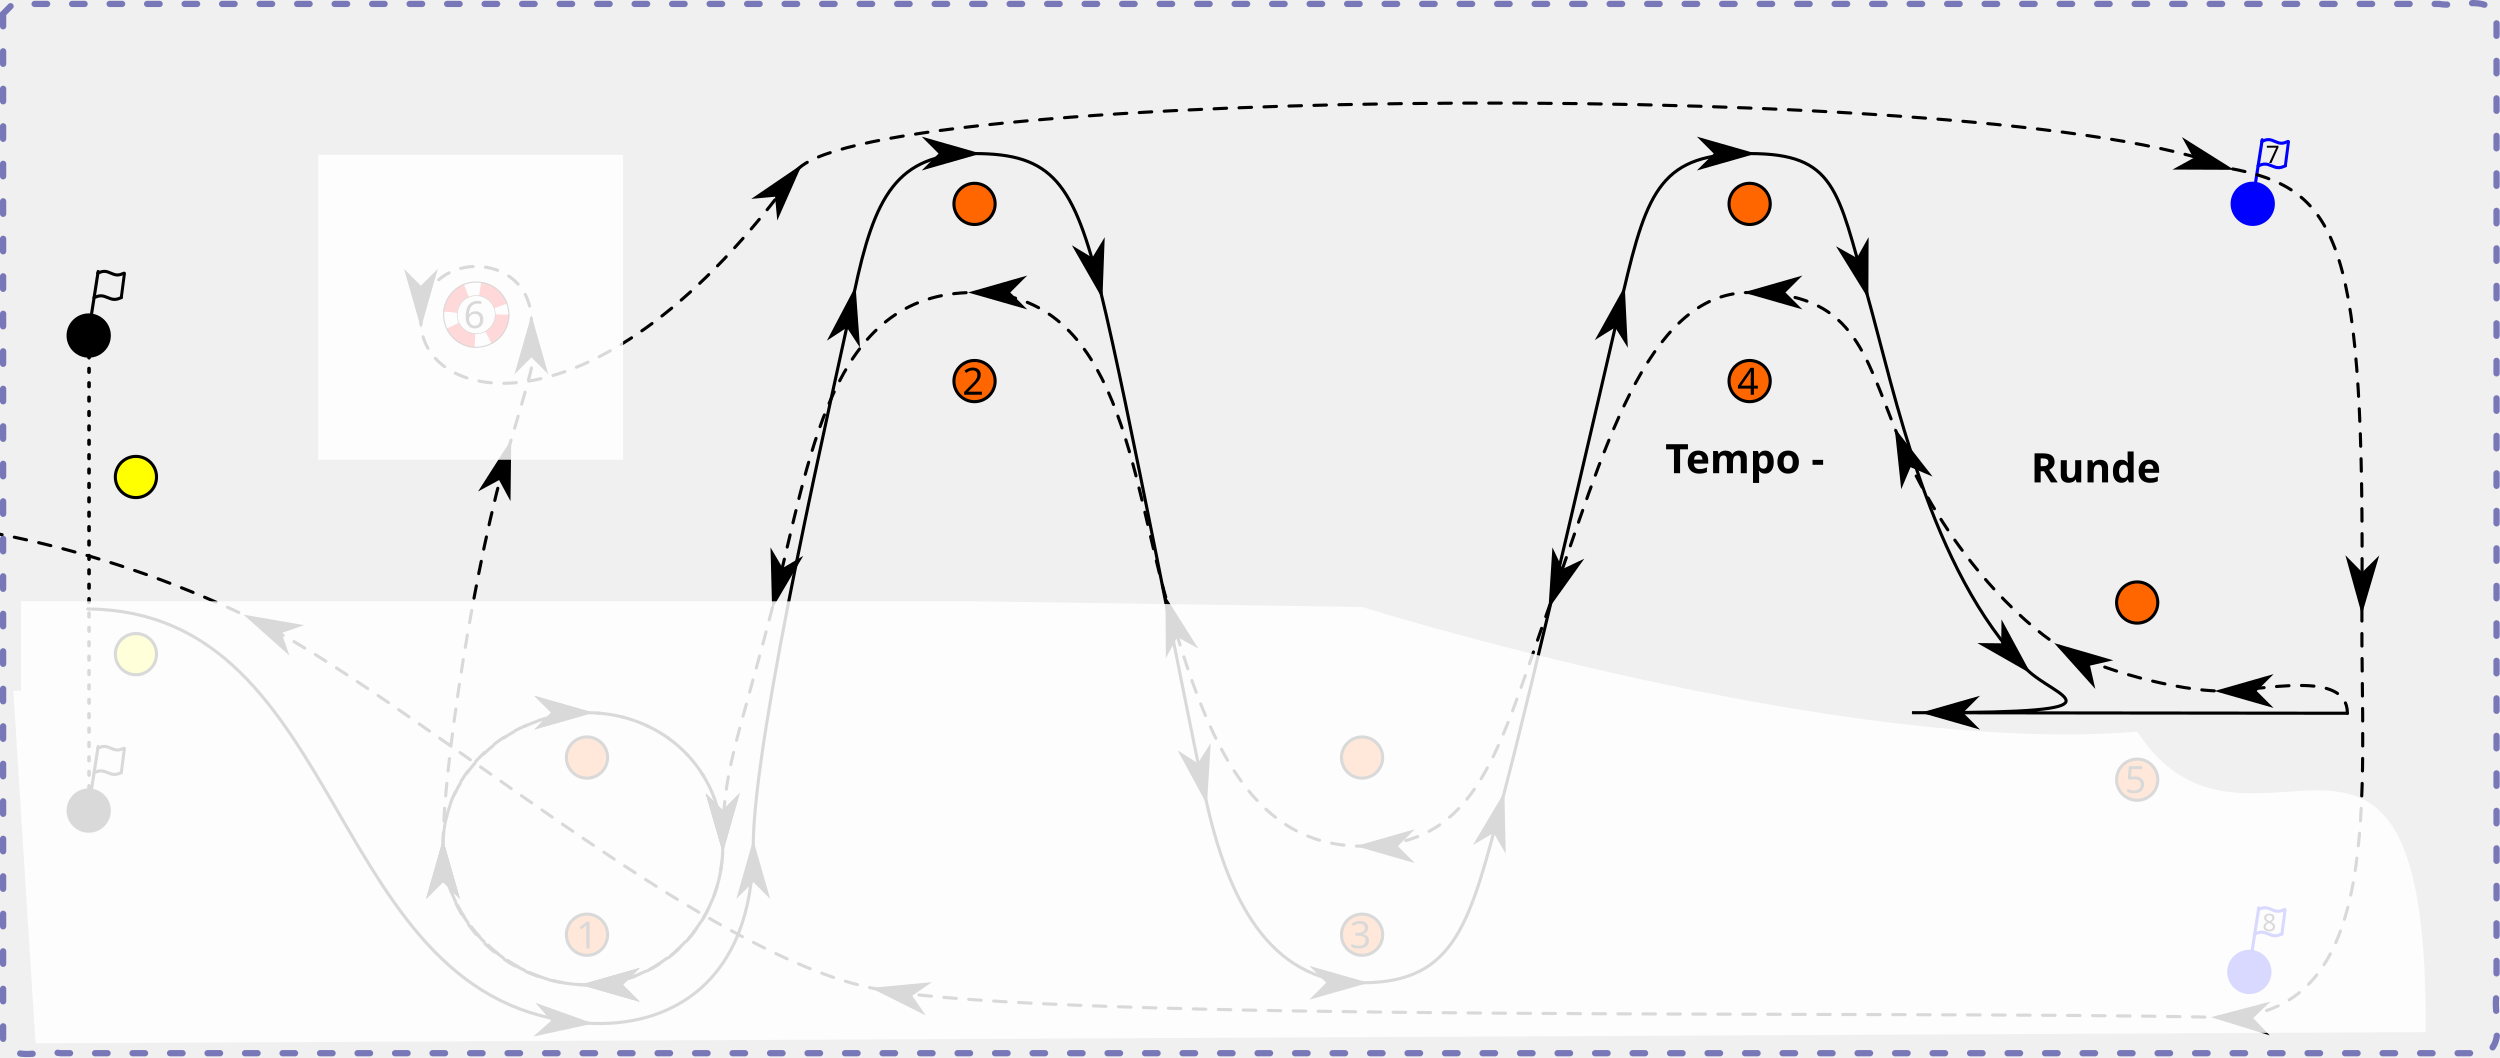
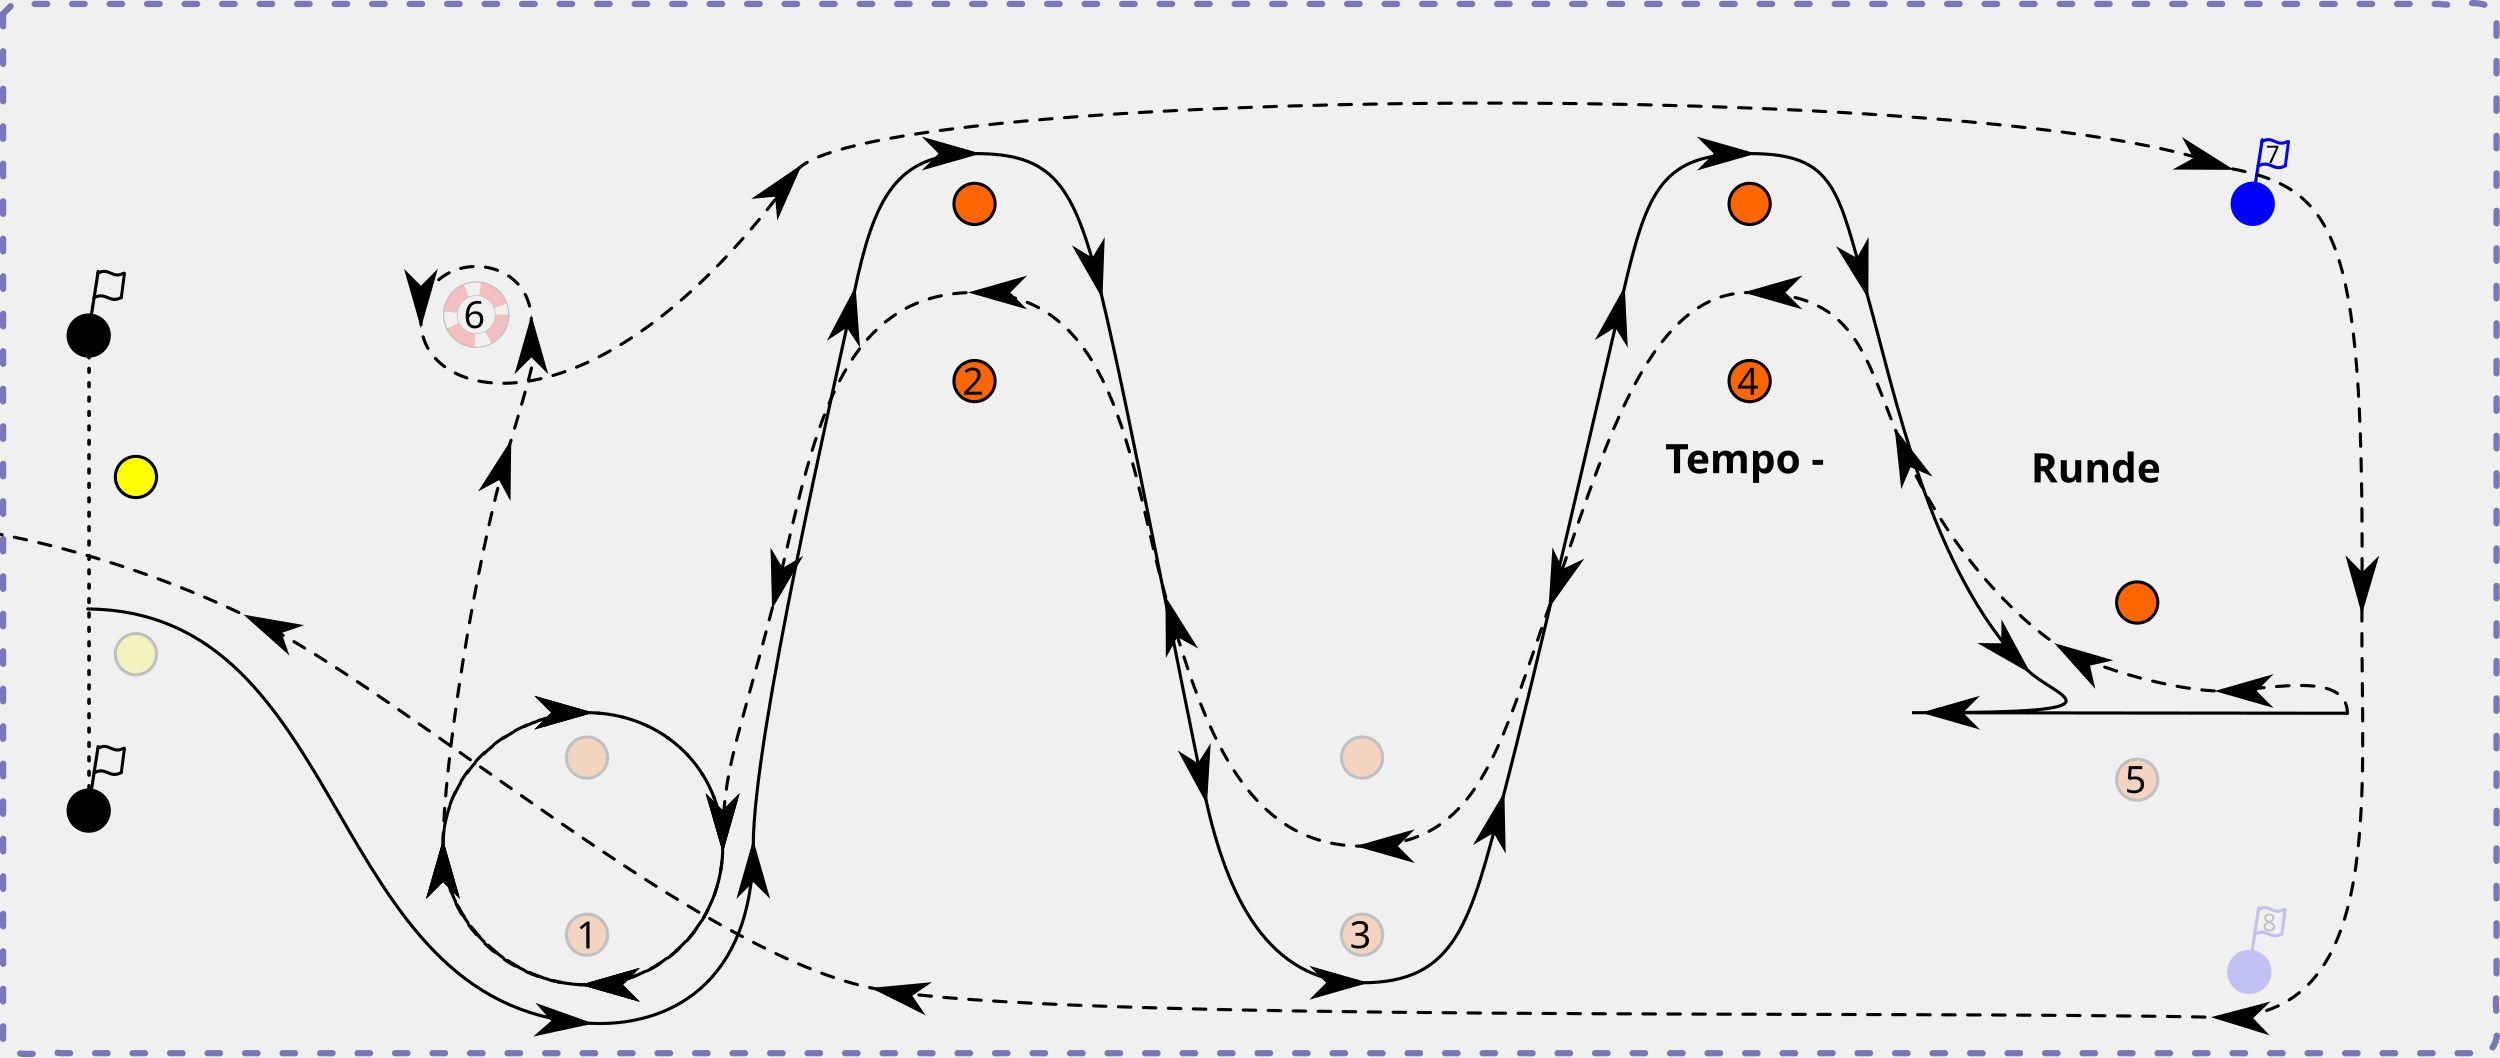
<svg xmlns="http://www.w3.org/2000/svg" version="1.0" id="svg3641" height="360.829" width="853.326" style="enable-background:new" xml:space="preserve">
  <defs id="arrows">
    <marker id="RazorWire" refX="0" refY="0" orient="auto" style="overflow:visible">
      <path id="path5527" style="fill:#34ff00;fill-opacity:1;fill-rule:evenodd;stroke:#34ff00;stroke-width:0.085pt;stroke-opacity:1" d="M 0.019,-0.632 V 0.595 L -6.621,2.568 H 9.113 L 2.979,0.595 V -0.632 L 9.166,-2.472 H -6.594 Z" />
    </marker>
    <marker orient="auto" refY="0" refX="0" id="Scissors" style="overflow:visible">
      <path id="schere" d="M 9.696,-3.847 C 8.661,-5.095 6.794,-5.052 5.4,-4.515 l -8.76,3.283 c -2.548,-1.394 -5.065,-0.995 -5.065,-1.673 0,-0.53 0.487,-0.414 0.414,-1.795 -0.07,-1.326 -1.454,-2.307 -2.763,-2.22 -1.309,-0.008 -2.666,0.995 -2.678,2.379 -0.098,1.393 1.074,2.688 2.461,2.779 1.624,0.242 4.499,-0.742 5.848,1.676 C -6.148,1.766 -7.931,1.771 -9.543,1.679 -10.882,1.602 -12.489,1.985 -13.128,3.301 c -0.617,1.261 -0.012,3.056 1.405,3.442 1.43,0.525 3.393,-0.138 3.733,-1.782 0.262,-1.267 -0.635,-1.862 -0.291,-2.322 0.26,-0.347 1.91,-0.146 4.85,-1.466 L 6.055,4.515 C 7.253,4.85 8.718,4.839 9.78,3.66 L -0.055,-0.057 Z M -9.832,-5.874 c 1.381,0.771 1.268,2.862 -0.167,3.268 -1.298,0.452 -2.956,-0.81 -2.542,-2.216 0.242,-1.154 1.764,-1.579 2.709,-1.052 z m 0.06,8.552 c 1.441,0.532 1.196,2.97 -0.269,3.298 -0.972,0.337 -2.361,-0.148 -2.459,-1.293 -0.189,-1.392 1.446,-2.65 2.728,-2.005 z" style="fill:#34ff00;fill-opacity:1;stroke:#34ff00;stroke-width:1.067;stroke-opacity:1" />
    </marker>
    <marker orient="auto" refY="0" refX="0" id="Legs" style="overflow:visible">
      <g id="g5494" transform="scale(-0.7)" style="fill:#34ff00;fill-opacity:1;stroke:#34ff00;stroke-opacity:1">
        <g id="g5496" transform="matrix(0,-1,-1,0,22.0892,22.73484)" style="fill:#34ff00;fill-opacity:1;stroke:#34ff00;stroke-opacity:1">
          <path id="path5498" d="m 22.636,22.054 c -7.371,5.036 -2.618,7.047 -6.23,14.339" style="fill:#34ff00;fill-opacity:1;fill-rule:evenodd;stroke:#34ff00;stroke-width:1.067pt;stroke-opacity:1" />
          <path id="path5500" d="m 22.825,21.918 c -1.451,8.904 3.772,9.355 4.805,14.747" style="fill:#34ff00;fill-opacity:1;fill-rule:evenodd;stroke:#34ff00;stroke-width:1.067pt;stroke-opacity:1" />
        </g>
        <path id="path5502" d="m -15.029,-7.181 -0.984,4.313 4.227,-1.305 z" style="fill:#34ff00;fill-opacity:1;fill-rule:evenodd;stroke:#34ff00;stroke-width:1.067pt;stroke-opacity:1" />
        <path id="path5504" d="m -16.23,4.861 1.999,3.946 2.418,-3.704 z" style="fill:#34ff00;fill-opacity:1;fill-rule:evenodd;stroke:#34ff00;stroke-width:1.067pt;stroke-opacity:1" />
      </g>
    </marker>
    <linearGradient id="linearGradient5477">
      <stop style="stop-color:#57e307;stop-opacity:1;" offset="0" id="stop5479" />
    </linearGradient>
    <marker style="overflow:visible" id="Arrow1Lend" refX="0" refY="0" orient="auto">
      <path style="fill-rule:evenodd;stroke:#000000;stroke-width:0.853pt;marker-start:none" d="M -10.667,0 -14.933,4.267 0,0 -14.933,-4.267 Z" id="path3104" />
    </marker>
    <marker style="overflow:visible" id="Arrow1Lstart" refX="0" refY="0" orient="auto">
      <path style="fill-rule:evenodd;stroke:#000000;stroke-width:0.853pt;marker-start:none" d="M 10.667,0 14.933,-4.267 0,0 14.933,4.267 Z" id="path3282" />
    </marker>
    <marker style="overflow:visible" id="Arrow1Lstart-7" refX="0" refY="0" orient="auto">
      <path style="fill-rule:evenodd;stroke:#000000;stroke-width:0.853pt;marker-start:none" d="M 10.667,0 14.933,-4.267 0,0 14.933,4.267 Z" id="path3282-4" />
    </marker>
    <marker style="overflow:visible" id="Arrow1Lend-6" refX="0" refY="0" orient="auto">
      <path style="fill-rule:evenodd;stroke:#000000;stroke-width:0.853pt;marker-start:none" d="M -10.667,0 -14.933,4.267 0,0 -14.933,-4.267 Z" id="path3104-0" />
    </marker>
  </defs>
  <g transform="translate(-215.4445,-435.3955)" style="display:inline" id="Parcours">
    <defs id="defs2076" />
    <g id="g1" />
    <g id="layer6" style="display:inline">
      <g transform="translate(18.94796,85.04597)" id="Zeitnahme" style="display:inline">
        <g id="g13156" transform="translate(-177.6378,-94.48819)">
          <path style="fill:#000000;fill-opacity:1;stroke:#000000;stroke-width:1.762" d="m 411.087,559.37 c 0,-3.685 -2.986,-6.678 -6.678,-6.678 -3.683,0 -6.678,2.987 -6.678,6.678 0,3.685 2.987,6.678 6.678,6.678 3.685,0 6.678,-2.987 6.678,-6.678 z" id="path13158" />
        </g>
        <g id="g13172" transform="translate(-177.6378,67.66194)">
          <path style="fill:#000000;fill-opacity:1;stroke:#000000;stroke-width:1.762" d="m 411.087,559.37 c 0,-3.685 -2.986,-6.678 -6.678,-6.678 -3.683,0 -6.678,2.987 -6.678,6.678 0,3.685 2.987,6.678 6.678,6.678 3.685,0 6.678,-2.987 6.678,-6.678 z" id="path13174" />
        </g>
        <path style="fill:none;stroke:#000000;stroke-width:1.228;stroke-linecap:round;stroke-linejoin:miter;stroke-miterlimit:4;stroke-dasharray:1.228, 3.684;stroke-dashoffset:0;stroke-opacity:1" d="m 226.886,466.315 c 0,23.379 0,46.759 0,70.138 0,19.991 0,67.885 0,87.271" id="path14169" />
      </g>
-       <g transform="translate(113.4362,157.2769)" id="Tor1" style="display:inline;fill:#ff6600">
+       <g transform="translate(113.4362,157.2769)" id="Tor1" opacity="0.2" style="display:inline;fill:#ff6600">
        <path style="fill:#ff6600;stroke:#000000;stroke-width:1.056" d="m 309.393,536.693 c 0,-3.883 -3.149,-7.032 -7.031,-7.032 -3.881,0 -7.031,3.148 -7.031,7.032 0,3.883 3.15,7.031 7.031,7.031 3.882,0 7.031,-3.147 7.031,-7.031 z" id="Tor1_innen" />
        <path style="fill:#ff6600;stroke:#000000;stroke-width:1.056" d="m 309.393,597.166 c 0,-3.883 -3.149,-7.032 -7.031,-7.032 -3.881,0 -7.031,3.148 -7.031,7.032 0,3.883 3.15,7.031 7.031,7.031 3.882,0 7.031,-3.147 7.031,-7.031 z" id="Tor1_aussen" />
      </g>
      <g transform="translate(226.8221,-31.69941)" id="Tor2" style="display:inline;fill:#ff6600">
        <path style="fill:#ff6600;stroke:#000000;stroke-width:1.056" d="m 328.291,536.693 c 0,-3.883 -3.149,-7.032 -7.031,-7.032 -3.881,0 -7.031,3.148 -7.031,7.032 0,3.883 3.15,7.031 7.031,7.031 3.882,0 7.031,-3.147 7.031,-7.031 z" id="Tor2_aussen" />
        <path style="fill:#ff6600;stroke:#000000;stroke-width:1.056" d="m 328.291,597.166 c 0,-3.883 -3.149,-7.032 -7.031,-7.032 -3.881,0 -7.031,3.148 -7.031,7.032 0,3.883 3.15,7.031 7.031,7.031 3.882,0 7.031,-3.147 7.031,-7.031 z" id="Tor2_innen" />
      </g>
-       <g transform="translate(340.2078,157.2769)" id="Tor3" style="display:inline;fill:#ff6600">
+       <g transform="translate(340.2078,157.2769)" id="Tor3" opacity="0.2" style="display:inline;fill:#ff6600">
        <path style="fill:#ff6600;stroke:#000000;stroke-width:1.056" d="m 347.189,536.693 c 0,-3.883 -3.149,-7.032 -7.031,-7.032 -3.881,0 -7.031,3.148 -7.031,7.032 0,3.883 3.15,7.031 7.031,7.031 3.882,0 7.031,-3.147 7.031,-7.031 z" id="Tor3_innen" />
        <path style="fill:#ff6600;stroke:#000000;stroke-width:1.056" d="m 347.189,597.166 c 0,-3.883 -3.149,-7.032 -7.031,-7.032 -3.881,0 -7.031,3.148 -7.031,7.032 0,3.883 3.15,7.031 7.031,7.031 3.882,0 7.031,-3.147 7.031,-7.031 z" id="Tor3_aussen" />
      </g>
      <g transform="translate(453.5935,-31.69941)" id="Tor4" style="display:inline;fill:#ff6600">
        <path style="fill:#ff6600;stroke:#000000;stroke-width:1.056" d="m 366.086,536.693 c 0,-3.883 -3.149,-7.032 -7.031,-7.032 -3.881,0 -7.031,3.148 -7.031,7.032 0,3.883 3.15,7.031 7.031,7.031 3.882,0 7.031,-3.147 7.031,-7.031 z" id="Tor4_aussen" />
        <path style="fill:#ff6600;stroke:#000000;stroke-width:1.056" d="m 366.086,597.166 c 0,-3.883 -3.149,-7.032 -7.031,-7.032 -3.881,0 -7.031,3.148 -7.031,7.032 0,3.883 3.15,7.031 7.031,7.031 3.882,0 7.031,-3.147 7.031,-7.031 z" id="Tor4_innen" />
      </g>
      <g transform="translate(566.9793,104.3635)" id="Tor5" style="display:inline;fill:#ff6600">
        <path style="fill:#ff6600;stroke:#000000;stroke-width:1.056" d="m 384.984,536.693 c 0,-3.883 -3.149,-7.032 -7.031,-7.032 -3.881,0 -7.031,3.148 -7.031,7.032 0,3.883 3.15,7.031 7.031,7.031 3.882,0 7.031,-3.147 7.031,-7.031 z" id="Tor5_oben" />
-         <path style="fill:#ff6600;stroke:#000000;stroke-width:1.056" d="m 384.984,597.166 c 0,-3.883 -3.149,-7.032 -7.031,-7.032 -3.881,0 -7.031,3.148 -7.031,7.032 0,3.883 3.15,7.031 7.031,7.031 3.882,0 7.031,-3.147 7.031,-7.031 z" id="Tor5_unten" />
+         <path style="fill:#ff6600;stroke:#000000;stroke-width:1.056" d="m 384.984,597.166 c 0,-3.883 -3.149,-7.032 -7.031,-7.032 -3.881,0 -7.031,3.148 -7.031,7.032 0,3.883 3.15,7.031 7.031,7.031 3.882,0 7.031,-3.147 7.031,-7.031 z" id="Tor5_unten" opacity="0.2" />
      </g>
-       <g transform="translate(18.94796,138.3793)" id="Schikane" style="display:inline">
+       <g transform="translate(18.94796,138.3793)" id="Schikane" opacity="0.2" style="display:inline">
        <g style="fill:none" id="Ring">
          <ellipse id="path8826" style="fill:none;stroke:#ff0000;stroke-width:4.821;stroke-linecap:butt;stroke-linejoin:round;stroke-miterlimit:4;stroke-dasharray:9.643, 4.821;stroke-dashoffset:0;stroke-opacity:1" cx="359.055" cy="404.409" rx="8.928" ry="8.928" />
          <ellipse style="display:inline;fill:none;stroke:#000000;stroke-width:0.229;stroke-linecap:round;stroke-linejoin:round;stroke-miterlimit:4;stroke-dasharray:none;stroke-dashoffset:0;stroke-opacity:1" id="path3620" cx="359.055" cy="404.409" rx="6.5" ry="6.5" />
          <ellipse style="display:inline;fill:none;stroke:#000000;stroke-width:0.393;stroke-linecap:round;stroke-linejoin:round;stroke-miterlimit:4;stroke-dasharray:none;stroke-dashoffset:0;stroke-opacity:1" id="path2733" cx="359.055" cy="404.409" rx="11.142" ry="11.142" />
        </g>
      </g>
      <g transform="translate(-40.52031,61.51377)" id="Start+Ziel" style="display:inline">
        <path style="fill:#ffff00;stroke:#000000;stroke-width:1.056" d="m 309.393,536.693 c 0,-3.883 -3.149,-7.032 -7.031,-7.032 -3.881,0 -7.031,3.148 -7.031,7.032 0,3.883 3.15,7.031 7.031,7.031 3.882,0 7.031,-3.147 7.031,-7.031 z" id="Tor1_innen-7" />
-         <path style="fill:#ffff00;stroke:#000000;stroke-width:1.056" d="m 309.393,597.166 c 0,-3.883 -3.149,-7.032 -7.031,-7.032 -3.881,0 -7.031,3.148 -7.031,7.032 0,3.883 3.15,7.031 7.031,7.031 3.882,0 7.031,-3.147 7.031,-7.031 z" id="Tor1_aussen-3" />
+         <path style="fill:#ffff00;stroke:#000000;stroke-width:1.056" d="m 309.393,597.166 c 0,-3.883 -3.149,-7.032 -7.031,-7.032 -3.881,0 -7.031,3.148 -7.031,7.032 0,3.883 3.15,7.031 7.031,7.031 3.882,0 7.031,-3.147 7.031,-7.031 z" id="Tor1_aussen-3" opacity="0.2" />
      </g>
    </g>
  </g>
  <g transform="translate(-215.4445,-435.3955)" style="display:inline" id="ParcoursLabel">
    <defs id="defs2832" />
    <g id="g3113" style="display:inline">
      <text xml:space="preserve" style="font-style:normal;font-weight:normal;font-size:12.8px;line-height:0%;font-family:'Arial Black';display:inline;fill:#000000;fill-opacity:1;stroke:none;stroke-width:1.067" x="373.691" y="547.37" id="text3034">
        <tspan id="tspan3032" x="373.691" y="547.37" style="font-size:12.8px;line-height:1.25;stroke-width:1.067">6</tspan>
      </text>
      <text xml:space="preserve" style="font-style:normal;font-weight:normal;font-size:12.8px;line-height:0%;font-family:'Arial Black';display:inline;fill:#000000;fill-opacity:1;stroke:none;stroke-width:1.067" x="412.13" y="759.102" id="text3038">
        <tspan id="tspan3036" x="412.13" y="759.102" style="font-size:12.8px;line-height:1.25;stroke-width:1.067">1</tspan>
      </text>
      <text xml:space="preserve" style="font-style:normal;font-weight:normal;font-size:12.8px;line-height:0%;font-family:'Arial Black';display:inline;fill:#000000;fill-opacity:1;stroke:none;stroke-width:1.067" x="808.383" y="570.125" id="text3042">
        <tspan id="tspan3040" x="808.383" y="570.125" style="font-size:12.8px;line-height:1.25;stroke-width:1.067">4</tspan>
      </text>
      <text xml:space="preserve" style="font-style:normal;font-weight:normal;font-size:12.8px;line-height:0%;font-family:'Arial Black';display:inline;fill:#000000;fill-opacity:1;stroke:none;stroke-width:1.067" x="940.704" y="706.032" id="text3046">
        <tspan id="tspan3044" x="940.704" y="706.032" style="font-size:12.8px;line-height:1.25;stroke-width:1.067">5</tspan>
      </text>
      <text xml:space="preserve" style="font-style:normal;font-weight:normal;font-size:12.8px;line-height:0%;font-family:'Arial Black';display:inline;fill:#000000;fill-opacity:1;stroke:none;stroke-width:1.067" x="676.131" y="759.024" id="text3050">
        <tspan id="tspan3048" x="676.131" y="759.024" style="font-size:12.8px;line-height:1.25;stroke-width:1.067">3</tspan>
      </text>
      <g transform="translate(579.9631,-35.51099)" id="g3068" style="display:inline">
        <path id="path3052" d="m 411.087,540.472 c 0,-3.685 -2.986,-6.678 -6.678,-6.678 -3.683,0 -6.678,2.987 -6.678,6.678 0,3.685 2.987,6.678 6.678,6.678 3.685,0 6.678,-2.987 6.678,-6.678 z" style="fill:#0000ff;fill-opacity:1;stroke:#0000ff;stroke-width:1.762" />
        <g style="stroke:#0000ff" id="g3062">
          <path id="path3054" d="m 407.511,519.18 c 0.372,-0.161 0.745,-0.325 1.117,-0.438 0.372,-0.114 0.744,-0.181 1.117,-0.181 0.372,0 0.744,0.063 1.117,0.181 0.372,0.113 0.744,0.273 1.116,0.438 0.369,0.16 0.745,0.321 1.117,0.434 0.369,0.114 0.745,0.181 1.117,0.181 0.368,0 0.745,-0.064 1.117,-0.181 0.368,-0.113 0.744,-0.274 1.117,-0.434" style="fill:none;stroke:#0000ff;stroke-width:1.052;stroke-linecap:round;stroke-linejoin:round" />
          <path id="path3056" d="m 407.643,518.601 -2.7,17.3 v 0.258 0" style="fill:none;stroke:#0000ff;stroke-width:1.067;stroke-linecap:round;stroke-linejoin:round" />
          <path id="path3058" d="m 406.246,527.522 c 0.384,-0.158 0.775,-0.317 1.163,-0.429 0.383,-0.113 0.775,-0.179 1.163,-0.179 0.383,0 0.774,0.062 1.163,0.179 0.387,0.112 0.774,0.271 1.163,0.429 0.387,0.159 0.774,0.317 1.162,0.433 0.388,0.109 0.775,0.175 1.163,0.175 0.388,0 0.775,-0.062 1.163,-0.175 0.387,-0.112 0.775,-0.271 1.163,-0.433" style="fill:none;stroke:#0000ff;stroke-width:1.067;stroke-linecap:round;stroke-linejoin:round" />
          <path id="path3060" d="m 416.604,519.31 -1.039,7.969 v 0.12 0" style="fill:none;stroke:#0000ff;stroke-width:1.024;stroke-linecap:round" />
        </g>
        <text xml:space="preserve" style="font-style:normal;font-weight:normal;font-size:12.8px;line-height:0%;font-family:'Arial Black';fill:#000000;fill-opacity:1;stroke:none;stroke-width:1.067" x="408.873" y="526.543" id="text3066">
          <tspan id="tspan3064" x="408.873" y="526.543" style="font-size:8.242px;line-height:1.25;stroke-width:1.067">7</tspan>
        </text>
      </g>
      <text xml:space="preserve" style="font-style:normal;font-weight:normal;font-size:12.8px;line-height:0%;font-family:'Arial Black';display:inline;fill:#000000;fill-opacity:1;stroke:none;stroke-width:1.067" x="543.926" y="570.125" id="text3090">
        <tspan id="tspan3088" x="543.926" y="570.125" style="font-size:12.8px;line-height:1.25;stroke-width:1.067">2</tspan>
      </text>
      <g id="g3100">
        <path id="path3092" d="m 248.821,528.636 c 0.372,-0.161 0.745,-0.325 1.117,-0.438 0.372,-0.114 0.744,-0.181 1.117,-0.181 0.372,0 0.744,0.063 1.117,0.181 0.372,0.113 0.744,0.273 1.116,0.438 0.369,0.16 0.745,0.321 1.117,0.434 0.369,0.114 0.745,0.181 1.117,0.181 0.368,0 0.745,-0.064 1.117,-0.181 0.368,-0.113 0.744,-0.274 1.117,-0.434" style="display:inline;fill:none;stroke:#000000;stroke-width:1.052;stroke-linecap:round;stroke-linejoin:round" />
        <path id="path3094" d="m 248.953,528.057 -2.7,17.3 v 0.258 0" style="display:inline;fill:none;stroke:#000000;stroke-width:1.067;stroke-linecap:round;stroke-linejoin:round" />
        <path id="path3096" d="m 247.556,536.977 c 0.384,-0.158 0.775,-0.317 1.163,-0.429 0.383,-0.113 0.775,-0.179 1.163,-0.179 0.383,0 0.774,0.062 1.163,0.179 0.387,0.112 0.774,0.271 1.163,0.429 0.387,0.159 0.774,0.317 1.162,0.433 0.388,0.109 0.775,0.175 1.163,0.175 0.388,0 0.775,-0.062 1.163,-0.175 0.387,-0.112 0.775,-0.271 1.163,-0.433" style="display:inline;fill:none;stroke:#000000;stroke-width:1.067;stroke-linecap:round;stroke-linejoin:round" />
        <path id="path3098" d="m 257.914,528.766 -1.039,7.969 v 0.12 0" style="display:inline;fill:none;stroke:#000000;stroke-width:1.024;stroke-linecap:round" />
      </g>
      <g id="g3111">
        <path id="path3102" d="m 248.821,690.786 c 0.372,-0.161 0.745,-0.325 1.117,-0.438 0.372,-0.114 0.744,-0.181 1.117,-0.181 0.372,0 0.744,0.063 1.117,0.181 0.372,0.113 0.744,0.273 1.116,0.438 0.369,0.16 0.745,0.321 1.117,0.434 0.369,0.114 0.745,0.181 1.117,0.181 0.368,0 0.745,-0.064 1.117,-0.181 0.368,-0.113 0.744,-0.274 1.117,-0.434" style="display:inline;fill:none;stroke:#000000;stroke-width:1.052;stroke-linecap:round;stroke-linejoin:round" />
        <path id="path3105" d="m 248.953,690.207 -2.7,17.3 v 0.258 0" style="display:inline;fill:none;stroke:#000000;stroke-width:1.067;stroke-linecap:round;stroke-linejoin:round" />
        <path id="path3107" d="m 247.556,699.127 c 0.384,-0.158 0.775,-0.317 1.163,-0.429 0.383,-0.113 0.775,-0.179 1.163,-0.179 0.383,0 0.774,0.062 1.163,0.179 0.387,0.112 0.774,0.271 1.163,0.429 0.387,0.159 0.774,0.317 1.162,0.433 0.388,0.109 0.775,0.175 1.163,0.175 0.388,0 0.775,-0.062 1.163,-0.175 0.387,-0.112 0.775,-0.271 1.163,-0.433" style="display:inline;fill:none;stroke:#000000;stroke-width:1.067;stroke-linecap:round;stroke-linejoin:round" />
        <path id="path3109" d="m 257.914,690.916 -1.039,7.969 v 0.12 0" style="display:inline;fill:none;stroke:#000000;stroke-width:1.024;stroke-linecap:round" />
      </g>
    </g>
  </g>
-   <g transform="translate(363.3543,-208.7303)" id="SpeedbojeKlasse7" style="display:inline;enable-background:new">
+   <g transform="translate(363.3543,-208.7303)" id="SpeedbojeKlasse7" opacity="0.2" style="display:inline;enable-background:new">
    <path id="path2174" d="m 411.087,540.472 c 0,-3.685 -2.986,-6.678 -6.678,-6.678 -3.683,0 -6.678,2.987 -6.678,6.678 0,3.685 2.987,6.678 6.678,6.678 3.685,0 6.678,-2.987 6.678,-6.678 z" style="fill:#0000ff;fill-opacity:1;stroke:#0000ff;stroke-width:1.762" />
    <g style="fill:none;stroke:#0000ff" id="g2184">
      <path id="path2176" d="m 407.511,519.18 c 0.372,-0.161 0.745,-0.325 1.117,-0.438 0.372,-0.114 0.744,-0.181 1.117,-0.181 0.372,0 0.744,0.063 1.117,0.181 0.372,0.113 0.744,0.273 1.116,0.438 0.369,0.16 0.745,0.321 1.117,0.434 0.369,0.114 0.745,0.181 1.117,0.181 0.368,0 0.745,-0.064 1.117,-0.181 0.368,-0.113 0.744,-0.274 1.117,-0.434" style="fill:none;stroke:#0000ff;stroke-width:1.052;stroke-linecap:round;stroke-linejoin:round" />
      <path id="path2178" d="m 407.643,518.601 -2.7,17.3 v 0.258 0" style="fill:none;stroke:#0000ff;stroke-width:1.067;stroke-linecap:round;stroke-linejoin:round" />
      <path id="path2180" d="m 406.246,527.522 c 0.384,-0.158 0.775,-0.317 1.163,-0.429 0.383,-0.113 0.775,-0.179 1.163,-0.179 0.383,0 0.774,0.062 1.163,0.179 0.387,0.112 0.774,0.271 1.163,0.429 0.387,0.159 0.774,0.317 1.162,0.433 0.388,0.109 0.775,0.175 1.163,0.175 0.388,0 0.775,-0.062 1.163,-0.175 0.387,-0.112 0.775,-0.271 1.163,-0.433" style="fill:none;stroke:#0000ff;stroke-width:1.067;stroke-linecap:round;stroke-linejoin:round" />
      <path id="path2182" d="m 416.604,519.31 -1.039,7.969 v 0.12 0" style="fill:none;stroke:#0000ff;stroke-width:1.024;stroke-linecap:round" />
    </g>
    <text xml:space="preserve" style="font-style:normal;font-weight:normal;font-size:12.8px;line-height:0%;font-family:'Arial Black';fill:#000000;fill-opacity:1;stroke:none;stroke-width:1.067" x="408.873" y="526.543" id="text2188">
      <tspan id="tspan2186" x="408.873" y="526.543" style="font-size:8.242px;line-height:1.25;stroke-width:1.067">8</tspan>
    </text>
  </g>
  <g transform="translate(-215.4445,-435.3955)" style="display:inline" id="Klasse7_rc1">
    <path id="path283" d="m 169.627,612.629 c 24.841,0 76.611,7.311 130.916,33.523 54.305,26.212 153.082,115.392 214.258,126.852 61.175,11.46 344.715,7.203 457.502,9.635 58.227,1.256 48.857,-76.649 49.331,-139.684 0.934,-124.03 -6.726,-143.298 -45.752,-150.207 -76.323,-31.367 -460.993,-27.835 -488.056,0.398 -68.294,94.744 -128.713,79.877 -128.713,52.004 0,-25.079 37.712,-25.079 37.712,0 0,15.274 4.503,2.236 -7.509,42.396 -12.012,40.159 -22.661,110.333 -22.663,136.631 -0.002,25.87 23.429,47.369 49.146,47.369 25.717,0 46.349,-21 46.349,-47.333 0,-26.333 -20.632,-45.56 -46.349,-45.56 -25.717,0 -49.143,19.227 -49.143,45.525 0,26.298 23.427,47.369 49.143,47.369 25.717,0 46.511,-21.463 46.349,-47.369 -0.162,-25.905 4.927,-34.694 17.386,-83.061 12.459,-48.205 18.565,-105.888 68.518,-105.888 49.951,0 53.474,63.607 65.829,105.888 12.355,42.281 26.346,83.093 66.486,83.093 40.14,0 46.62,-33.374 64.356,-83.093 17.568,-49.246 32.096,-105.888 67.927,-105.888 35.298,0 38.862,19.997 50.33,48.31 16.312,40.274 42.763,64.531 55.497,72.541 12.734,8.01 40.856,15.184 55.013,15.184 13.99,0 43.19,-7.596 43.19,7.587" style="display:inline;fill:none;stroke:#000000;stroke-width:1.066;stroke-linecap:round;stroke-linejoin:round;stroke-miterlimit:4;stroke-dasharray:4.263, 4.263;stroke-dashoffset:0;stroke-opacity:1;marker-start:none;marker-mid:url(#Arrow1Lstart);marker-end:none" />
    <path id="path285" d="m 1016.681,678.851 c 0,0 -181.32,-0.198 -143.404,-0.198 71.653,0 43.372,-5.128 33.803,-14.92 -33.088,-33.861 -44.668,-93.599 -54.502,-128.504 -9.872,-35.04 -10.65,-47.416 -39.929,-47.416 -29.812,0 -34.872,11.88 -43.129,47.416 -8.23,35.422 -29.987,130.291 -41.14,172.64 -11.118,42.214 -15.723,62.976 -48.015,62.976 -32.292,0 -46.073,-29.711 -53.419,-62.976 -7.37,-33.373 -26.464,-134.966 -35.736,-172.64 -9.241,-37.547 -16.614,-47.416 -43.159,-47.416 -26.543,-0.002 -34.159,14.604 -41.026,47.416 -6.867,32.812 -34.478,151.155 -34.478,188.984 0,47.333 -29.181,62.188 -56.749,60.4 -90.351,-5.86 -80.168,-140.501 -170.394,-141.372" style="display:inline;fill:none;stroke:#000000;stroke-width:1.067;stroke-linecap:round;stroke-linejoin:round;stroke-miterlimit:4;stroke-dashoffset:0;stroke-opacity:1;marker-start:none;marker-mid:url(#Arrow1Lstart);marker-end:none" />
    <path id="path287" d="m 462.148,724.213 c 0,-26.333 -20.632,-45.56 -46.349,-45.56 -25.717,0 -49.143,19.827 -49.143,45.56 0,26.47 22.661,47.333 49.143,47.333 26.47,0 46.349,-21.463 46.349,-47.333 z" style="display:inline;fill:none;stroke:#000000;stroke-width:1.067;stroke-linecap:round;stroke-linejoin:round;stroke-miterlimit:4;stroke-dasharray:4.267, 4.267;stroke-dashoffset:3.8;stroke-opacity:1;marker-start:none;marker-mid:url(#Arrow1Lstart);marker-end:none" />
    <text id="text289" y="876.114" x="243.389" style="font-style:normal;font-weight:normal;font-size:12.8px;line-height:0%;font-family:Verdana;display:inline;fill:#e6e6e6;fill-opacity:1;stroke:none;stroke-width:1.067" xml:space="preserve">
      <tspan id="tspan291" y="876.114" x="243.389" style="font-size:19.2px;line-height:1.25;stroke-width:1.067">Ablegen - Startlinie - in den Parcours, d.h. außen um die Tore 1 - 2 - 3 - 4 -</tspan>
      <tspan id="tspan293" y="900.114" x="243.389" style="font-size:19.2px;line-height:1.25;stroke-width:1.067">rückwärts durch das Tor 5 - vorwärts wieder in den Parcours, d.h. durch die Tore</tspan>
      <tspan id="tspan295" y="924.114" x="243.389" style="font-size:19.2px;line-height:1.25;stroke-width:1.067">4 - 3 - 2 - schnelle Umkreisung des Tores 1 (das Tor 1 bleibt an der Steuerbordseite!) -</tspan>
      <tspan id="tspan298" y="948.114" x="243.389" style="font-size:19.2px;line-height:1.25;stroke-width:1.067">Schikane an der Tonne 6 - Temporunde: <tspan id="tspan300" style="font-weight:bold;font-size:19.2px;fill:#e6e6e6;stroke-width:1.067">außen</tspan> an den Toren 2 und 4, um die</tspan>
      <tspan id="tspan302" y="972.114" x="243.389" style="font-size:19.2px;line-height:1.25;stroke-width:1.067">Tonne 7, <tspan id="tspan304" style="font-weight:bold;font-size:19.2px;fill:#e6e6e6;stroke-width:1.067">innen</tspan> an den Toren 4 und 2 vorbei - Ziellinie - anlegen.</tspan>
    </text>
    <g transform="translate(18.94796,138.3793)" id="g306">
      <text xml:space="preserve" style="font-style:normal;font-weight:bold;font-size:12.8px;line-height:0%;font-family:Verdana;fill:#000000;fill-opacity:1;stroke:none;stroke-width:1.067" x="764.899" y="458.537" id="text308">
        <tspan id="tspan310" x="764.899" y="458.537" style="font-size:13.867px;line-height:1.25;stroke-width:1.067">Tempo -</tspan>
      </text>
      <text xml:space="preserve" style="font-style:normal;font-weight:bold;font-size:12.8px;line-height:0%;font-family:Verdana;fill:#000000;fill-opacity:1;stroke:none;stroke-width:1.067" x="889.699" y="461.668" id="text312">
        <tspan id="tspan314" x="889.699" y="461.668" style="font-size:13.867px;line-height:1.25;stroke-width:1.067">Runde</tspan>
      </text>
    </g>
    <text id="text316" y="328.002" x="595.582" style="font-style:normal;font-weight:normal;font-size:12.8px;line-height:0%;font-family:Verdana;text-align:center;text-anchor:middle;display:inline;fill:#000000;fill-opacity:1;stroke:none;stroke-width:1.067" xml:space="preserve">
      <tspan style="font-weight:bold;font-size:38.4px;line-height:1.25;text-align:center;text-anchor:middle;stroke-width:1.067" y="328.002" x="595.582" id="tspan318">DMYV-Jugend</tspan>
      <tspan id="tspan320" style="font-weight:bold;font-size:38.4px;line-height:1.25;text-align:center;text-anchor:middle;stroke-width:1.067" y="376.002" x="595.582">Motorboot-Slalom</tspan>
      <tspan style="font-weight:bold;font-size:38.4px;line-height:1.25;text-align:center;text-anchor:middle;stroke-width:1.067" id="tspan322" y="424.002" x="595.582">Klasse 7 rc1</tspan>
    </text>
  </g>
  <g id="Export_Area" style="display:inline;opacity:1" transform="translate(-180.8124,-194.4877)">
    <path style="display:inline;opacity:0.5;fill:none;fill-opacity:1;fill-rule:nonzero;stroke:#000080;stroke-width:2.133;stroke-linecap:round;stroke-linejoin:miter;stroke-miterlimit:4;stroke-dasharray:4.267, 8.533;stroke-dashoffset:0;stroke-opacity:1" d="m 181.879,199.201 c 0,117.134 0,234.268 0,351.402 4.38,6.419 13.104,2.145 19.592,3.374 276.059,0 552.117,0 828.176,0 6.295,-4.466 2.103,-13.361 3.309,-19.977 0,-111.6 0,-223.2 0,-334.8 -4.38,-6.419 -13.104,-2.145 -19.592,-3.374 -276.059,0 -552.117,0 -828.176,0 -1.103,1.125 -2.206,2.25 -3.309,3.374 z" id="rect4816" />
-     <g id="Alcatraz_2" style="display:inline">
-       <path style="display:inline;opacity:0.85;fill:#ffffff;fill-opacity:1;fill-rule:nonzero;stroke:none;stroke-width:2.133;stroke-linecap:round;stroke-linejoin:miter;stroke-miterlimit:4;stroke-dasharray:4.267, 8.533;stroke-dashoffset:0;stroke-opacity:1" d="m 187.969,399.733 v 30.549 h -2.602 l 7.569,120.32 815.853,-3.817 c 0.895,-140.996 -60.538,-44.701 -98.484,-102.551 -101.724,8.455 -264.577,-42.571 -264.577,-42.571 L 513.375,399.733 Z" id="rect5805" />
-       <rect style="display:inline;opacity:0.85;fill:#ffffff;fill-opacity:1;fill-rule:nonzero;stroke:none;stroke-width:2.133;stroke-linecap:round;stroke-linejoin:miter;stroke-miterlimit:4;stroke-dasharray:4.267, 8.533;stroke-dashoffset:0;stroke-opacity:1" id="rect6021" width="104.066" height="104.066" x="289.434" y="247.354" />
-     </g>
    <g id="g2" />
+     <g id="g3" />
  </g>
</svg>
